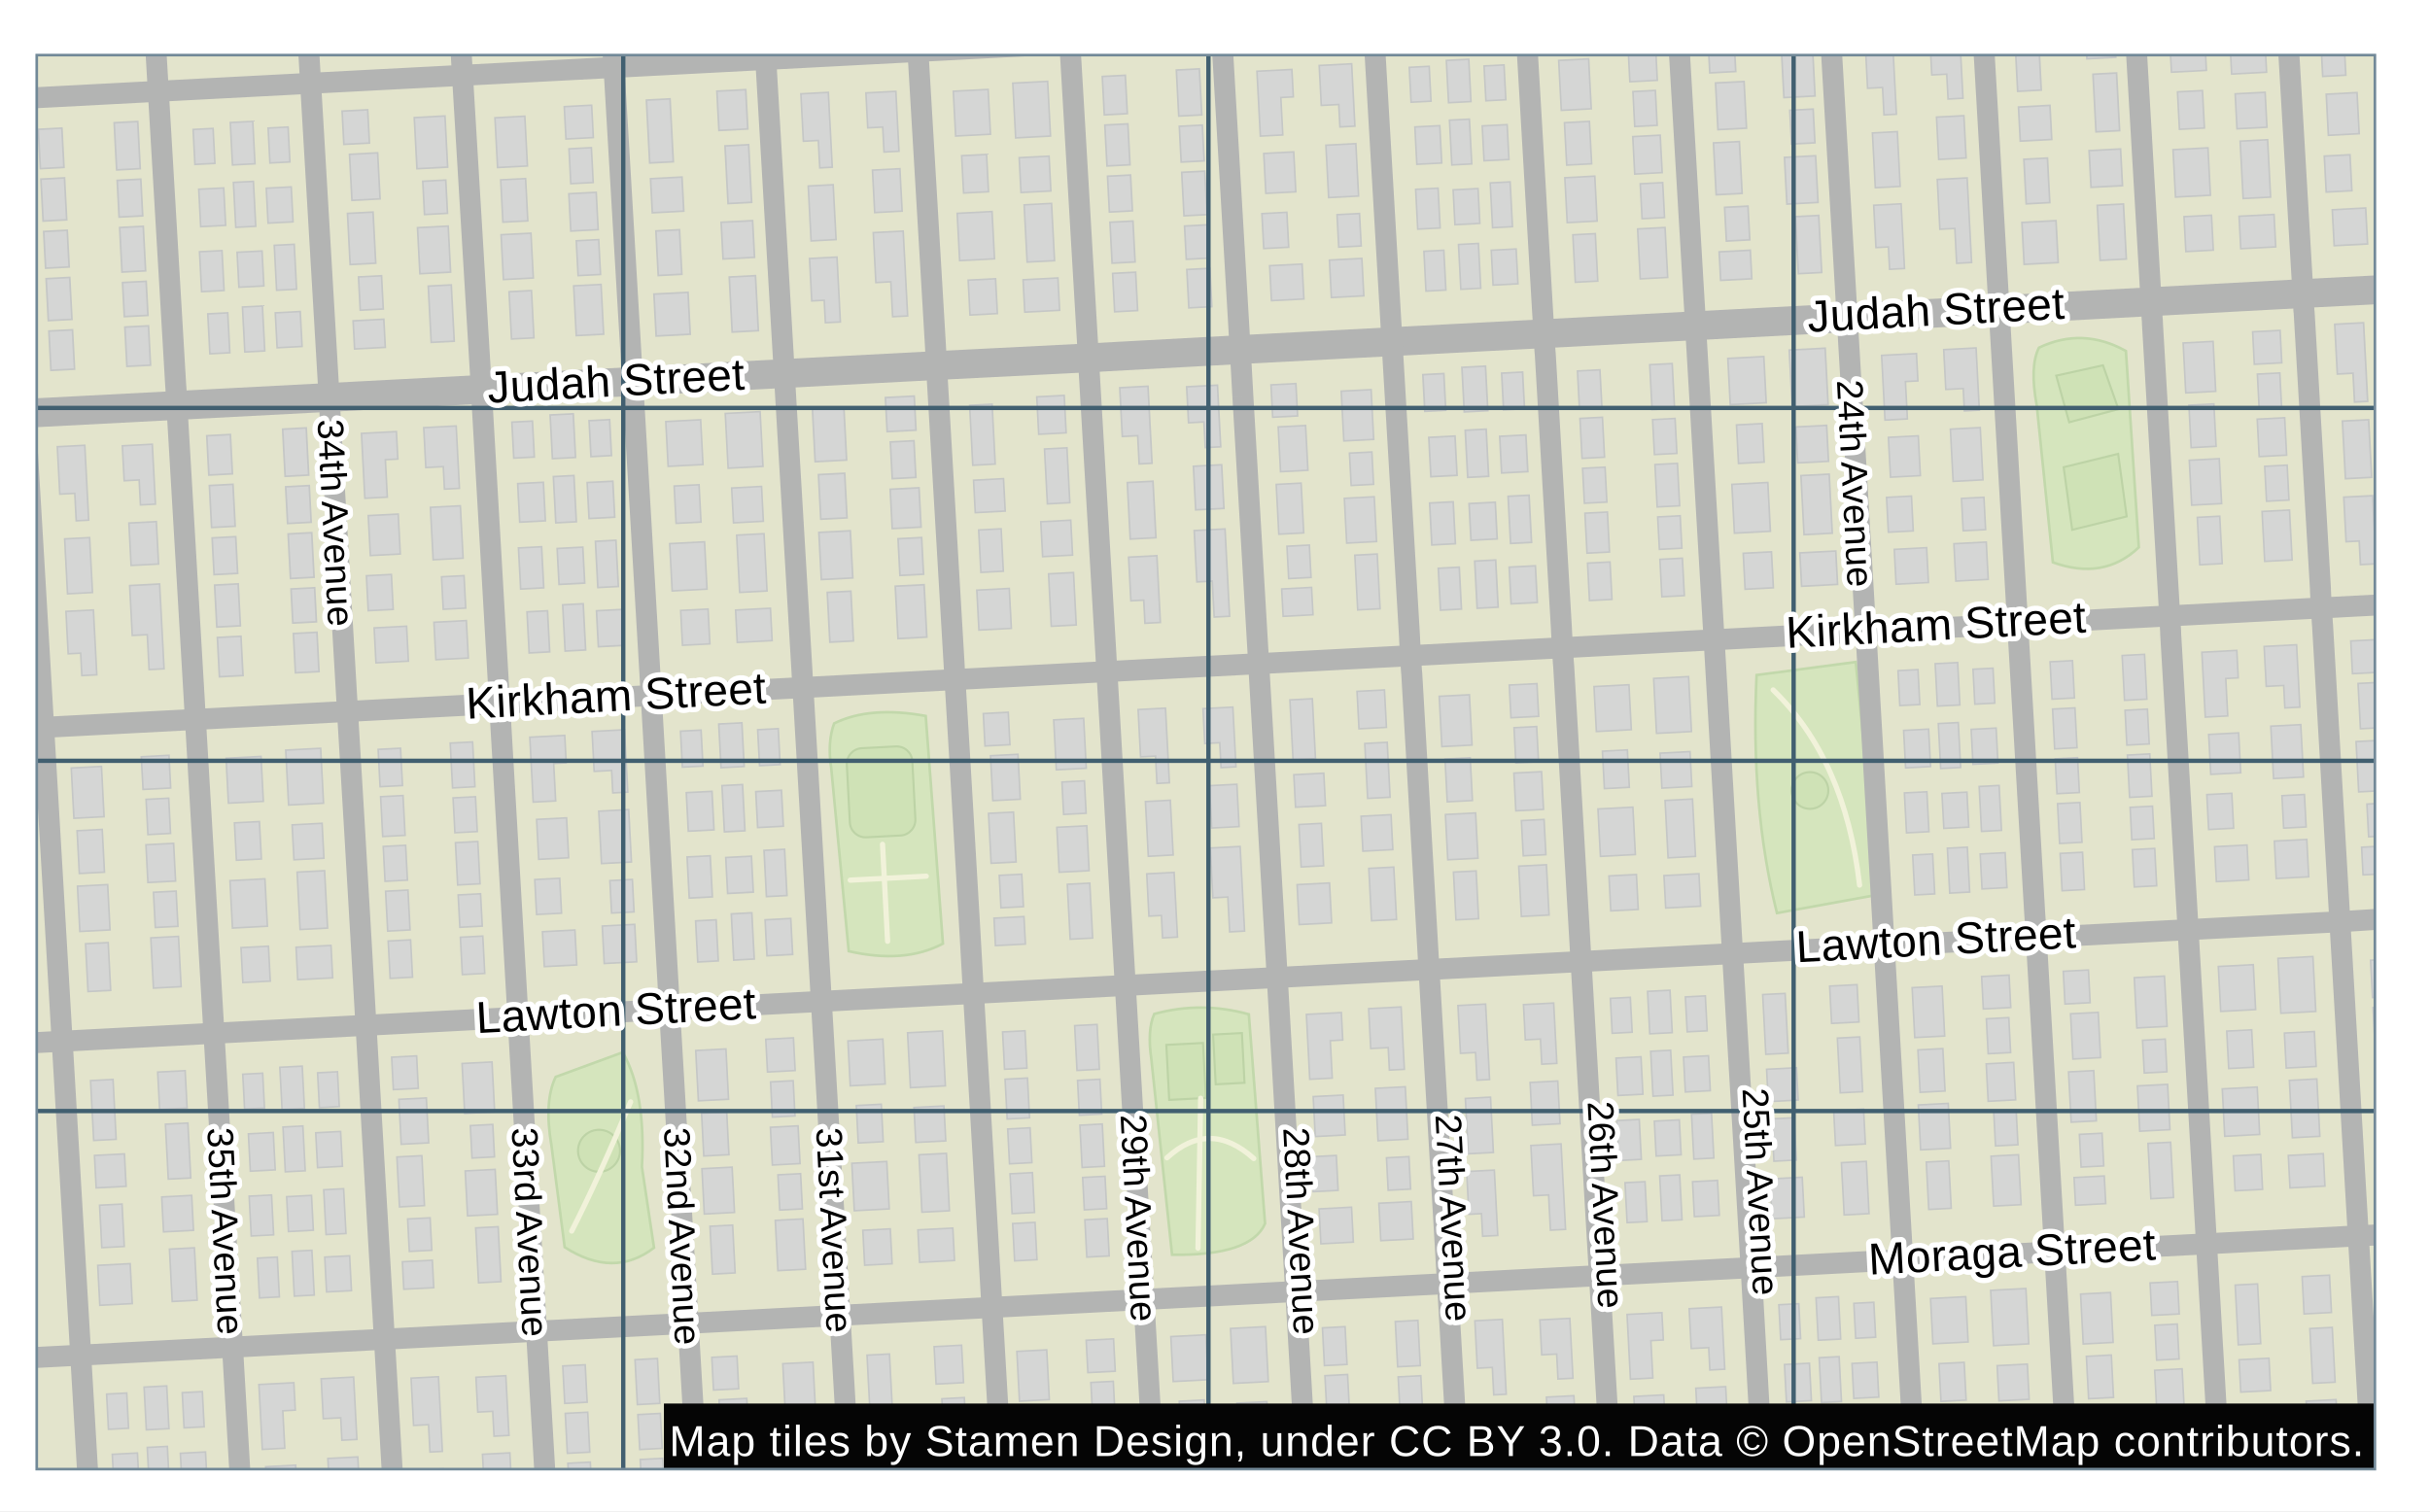
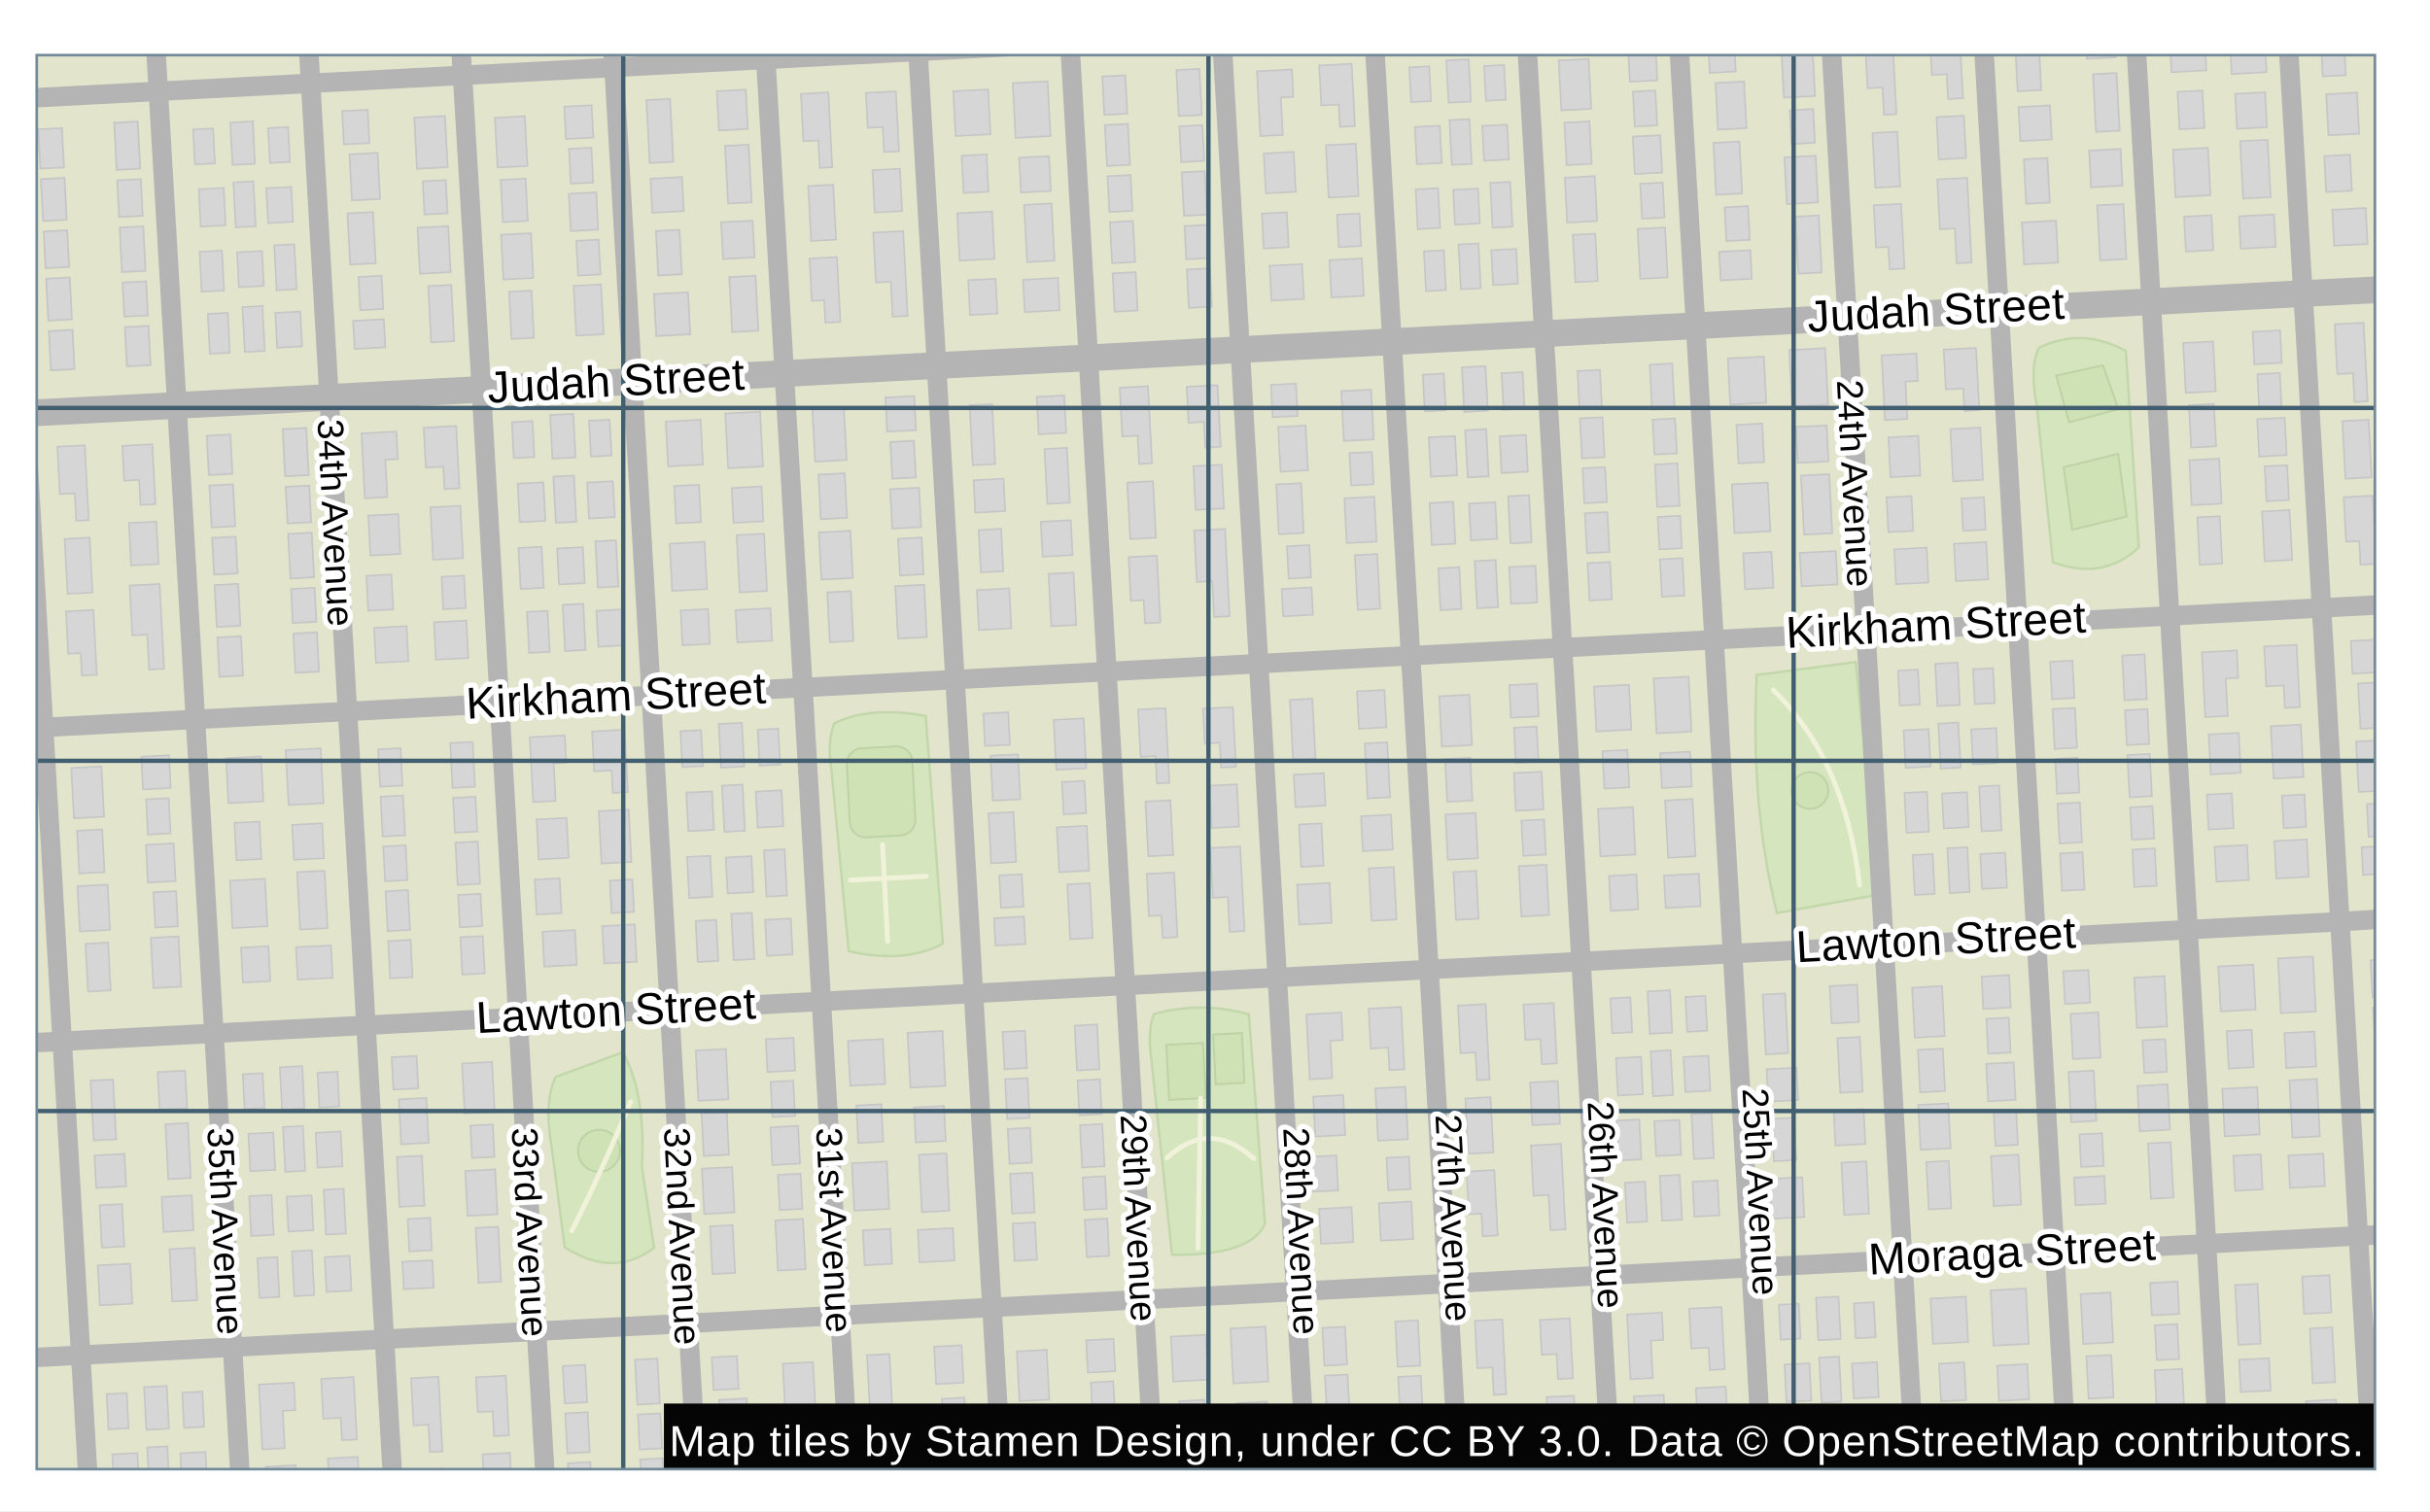
- <svg xmlns="http://www.w3.org/2000/svg" width="926" height="576" viewBox="0 0 926 576" role="img" aria-labelledby="title desc">
+ <svg xmlns="http://www.w3.org/2000/svg" width="1000" height="622.03" viewBox="0 0 926 576" role="img" aria-labelledby="title desc">
  <defs>
    <clipPath id="map-clip">
      <rect x="14" y="21" width="891" height="539" />
    </clipPath>
    <symbol id="houses-a" viewBox="0 0 42 100">
      <g class="building">
        <rect x="2" y="4" width="9" height="15" />
        <rect x="2" y="23" width="9" height="16" />
        <rect x="2" y="43" width="9" height="14" />
        <rect x="2" y="61" width="9" height="16" />
        <rect x="2" y="81" width="9" height="15" />
        <rect x="31" y="3" width="9" height="18" />
        <rect x="31" y="25" width="9" height="14" />
        <rect x="31" y="43" width="9" height="17" />
        <rect x="31" y="64" width="9" height="13" />
        <rect x="31" y="81" width="9" height="15" />
      </g>
    </symbol>
    <symbol id="houses-b" viewBox="0 0 42 100">
      <g class="building">
        <rect x="1" y="6" width="12" height="20" />
        <rect x="2" y="31" width="10" height="17" />
        <rect x="1" y="53" width="12" height="18" />
        <rect x="3" y="76" width="9" height="19" />
        <rect x="29" y="3" width="11" height="13" />
        <rect x="30" y="20" width="9" height="14" />
        <rect x="29" y="38" width="11" height="15" />
        <rect x="31" y="57" width="9" height="14" />
        <rect x="29" y="75" width="11" height="20" />
      </g>
    </symbol>
    <symbol id="houses-c" viewBox="0 0 42 100">
      <g class="building">
        <rect x="2" y="5" width="8" height="14" />
        <rect x="17" y="3" width="9" height="17" />
        <rect x="32" y="6" width="8" height="14" />
        <rect x="3" y="29" width="10" height="15" />
        <rect x="17" y="27" width="8" height="18" />
        <rect x="30" y="30" width="10" height="14" />
        <rect x="2" y="54" width="9" height="16" />
        <rect x="17" y="55" width="10" height="14" />
        <rect x="32" y="53" width="8" height="18" />
        <rect x="4" y="79" width="8" height="16" />
        <rect x="18" y="77" width="8" height="18" />
        <rect x="31" y="80" width="10" height="14" />
      </g>
    </symbol>
    <symbol id="houses-d" viewBox="0 0 42 100">
      <g class="building">
        <path d="M2 4H13V34H8V23H2ZM28 5H40V29H34V19H28Z" />
        <rect x="3" y="41" width="10" height="22" />
        <rect x="29" y="36" width="11" height="17" />
        <path d="M2 70H13V96H7V87H2ZM28 61H40V95H34V81H28Z" />
      </g>
    </symbol>
    <symbol id="houses-e" viewBox="0 0 42 100">
      <g class="building">
        <rect x="2" y="5" width="14" height="18" />
        <rect x="26" y="3" width="14" height="22" />
        <rect x="4" y="31" width="10" height="15" />
        <rect x="27" y="33" width="12" height="14" />
        <rect x="1" y="54" width="14" height="19" />
        <rect x="28" y="52" width="11" height="23" />
        <rect x="4" y="81" width="11" height="14" />
        <rect x="26" y="82" width="14" height="13" />
      </g>
    </symbol>
    <symbol id="houses-f" viewBox="0 0 42 100">
      <g class="building">
        <rect x="1" y="3" width="10" height="13" />
        <rect x="3" y="20" width="11" height="18" />
        <rect x="1" y="43" width="10" height="20" />
        <rect x="4" y="68" width="9" height="13" />
        <rect x="1" y="85" width="12" height="11" />
        <rect x="29" y="7" width="12" height="20" />
        <rect x="31" y="32" width="9" height="13" />
        <rect x="28" y="50" width="12" height="18" />
        <rect x="31" y="73" width="9" height="22" />
      </g>
    </symbol>
    <symbol id="houses-g" viewBox="0 0 42 100">
      <g class="building">
        <path d="M2 4H16V15H11V30H2ZM27 3H40V28H34V19H27Z" />
        <rect x="3" y="37" width="12" height="16" />
        <rect x="28" y="35" width="12" height="21" />
        <rect x="1" y="61" width="10" height="14" />
        <rect x="31" y="63" width="9" height="13" />
        <rect x="3" y="82" width="13" height="14" />
        <rect x="27" y="81" width="13" height="15" />
      </g>
    </symbol>
    <symbol id="houses-h" viewBox="0 0 42 100">
      <g class="building">
        <rect x="2" y="5" width="9" height="24" />
        <rect x="2" y="35" width="12" height="13" />
        <rect x="3" y="55" width="9" height="17" />
        <rect x="1" y="79" width="13" height="16" />
        <rect x="29" y="3" width="11" height="15" />
        <rect x="31" y="24" width="9" height="22" />
        <rect x="28" y="53" width="12" height="14" />
        <rect x="30" y="74" width="10" height="21" />
      </g>
    </symbol>
    <style>
      .building{fill:#d5d6d5;stroke:#c5c7c6;stroke-width:.65;vector-effect:non-scaling-stroke}
      .park{fill:#d5e5bd;stroke:#c2d8ab;stroke-width:1;vector-effect:non-scaling-stroke}
      .park-detail{fill:#cfe2b6;stroke:#bdd3a6;stroke-width:.8;vector-effect:non-scaling-stroke}
      .park-path{fill:none;stroke:#f1f2da;stroke-width:2;stroke-linecap:round;vector-effect:non-scaling-stroke}
      .road-casing{fill:none;stroke:#b3b4b3;stroke-linecap:butt;stroke-linejoin:round;vector-effect:non-scaling-stroke}
      /* #b3b4b3 is the exact dark road grey sampled from boundary-issue.png. */
      .grid{fill:none;stroke:#415f70;stroke-width:1.65;vector-effect:non-scaling-stroke}
      /* The centered 4 px white stroke leaves a 2 px halo outside each black glyph. */
      .street-label{fill:#000;stroke:#fff;stroke-width:4px;paint-order:stroke fill;stroke-linecap:round;stroke-linejoin:round;vector-effect:non-scaling-stroke;font-family:Arial,Helvetica,sans-serif;font-size:17px;font-weight:400;letter-spacing:.15px}
      .avenue-label{font-size:14px}
      .attribution{fill:#fff;font-family:Arial,Helvetica,sans-serif;font-size:16.5px;font-weight:400;letter-spacing:.38px}
    </style>
  </defs>
  <rect width="926" height="576" fill="#fff" />
  <g id="map" clip-path="url(#map-clip)">
    <rect x="14" y="21" width="891" height="539" fill="#e3e4cc" />
    <g id="varied-houses" transform="rotate(-3)">
      <g id="north-houses">
        <use href="#houses-a" x="10" y="46" width="42" height="100" />
        <use href="#houses-c" x="69" y="48" width="40" height="96" />
        <use href="#houses-f" x="127" y="46" width="41" height="98" />
        <use href="#houses-b" x="185" y="49" width="40" height="95" />
        <use href="#houses-h" x="242" y="46" width="42" height="100" />
        <use href="#houses-d" x="301" y="47" width="40" height="97" />
        <use href="#houses-e" x="359" y="49" width="40" height="95" />
        <use href="#houses-a" x="416" y="47" width="41" height="98" />
        <use href="#houses-g" x="475" y="46" width="40" height="100" />
        <use href="#houses-c" x="532" y="49" width="42" height="95" />
        <use href="#houses-b" x="591" y="47" width="40" height="98" />
        <use href="#houses-f" x="648" y="46" width="42" height="99" />
        <use href="#houses-d" x="707" y="49" width="40" height="95" />
        <use href="#houses-h" x="764" y="46" width="42" height="100" />
        <use href="#houses-e" x="823" y="48" width="40" height="97" />
        <use href="#houses-g" x="880" y="46" width="42" height="98" />
      </g>
      <g id="upper-middle-houses">
        <use href="#houses-d" x="11" y="167" width="40" height="96" />
        <use href="#houses-a" x="68" y="166" width="42" height="100" />
        <use href="#houses-g" x="127" y="168" width="40" height="96" />
        <use href="#houses-c" x="184" y="166" width="42" height="98" />
        <use href="#houses-e" x="243" y="169" width="40" height="95" />
        <use href="#houses-b" x="300" y="166" width="42" height="100" />
        <use href="#houses-h" x="359" y="168" width="40" height="97" />
        <use href="#houses-d" x="416" y="166" width="42" height="98" />
        <use href="#houses-f" x="475" y="169" width="40" height="95" />
        <use href="#houses-c" x="532" y="166" width="42" height="100" />
        <use href="#houses-a" x="591" y="168" width="40" height="97" />
        <use href="#houses-e" x="648" y="166" width="42" height="98" />
        <use href="#houses-g" x="707" y="169" width="40" height="95" />
        <use href="#houses-b" x="823" y="167" width="40" height="98" />
        <use href="#houses-d" x="880" y="166" width="42" height="100" />
      </g>
      <g id="central-houses">
        <use href="#houses-b" x="10" y="288" width="42" height="96" />
        <use href="#houses-e" x="69" y="286" width="40" height="100" />
        <use href="#houses-a" x="126" y="289" width="42" height="95" />
        <use href="#houses-g" x="185" y="286" width="40" height="98" />
        <use href="#houses-c" x="242" y="287" width="42" height="98" />
        <use href="#houses-f" x="359" y="286" width="40" height="100" />
        <use href="#houses-d" x="416" y="289" width="42" height="95" />
        <use href="#houses-h" x="475" y="286" width="40" height="98" />
        <use href="#houses-b" x="532" y="288" width="42" height="96" />
        <use href="#houses-e" x="591" y="286" width="40" height="100" />
        <use href="#houses-c" x="707" y="287" width="40" height="98" />
        <use href="#houses-a" x="764" y="289" width="42" height="95" />
        <use href="#houses-g" x="823" y="286" width="40" height="100" />
        <use href="#houses-f" x="880" y="288" width="42" height="96" />
      </g>
      <g id="lower-middle-houses">
        <use href="#houses-h" x="11" y="406" width="40" height="100" />
        <use href="#houses-c" x="68" y="409" width="42" height="95" />
        <use href="#houses-f" x="127" y="406" width="40" height="98" />
        <use href="#houses-b" x="242" y="408" width="42" height="96" />
        <use href="#houses-e" x="300" y="406" width="40" height="100" />
        <use href="#houses-a" x="359" y="409" width="40" height="95" />
        <use href="#houses-g" x="475" y="406" width="40" height="100" />
        <use href="#houses-d" x="532" y="408" width="42" height="96" />
        <use href="#houses-c" x="591" y="406" width="40" height="98" />
        <use href="#houses-h" x="648" y="409" width="42" height="95" />
        <use href="#houses-b" x="707" y="406" width="40" height="100" />
        <use href="#houses-f" x="764" y="408" width="42" height="96" />
        <use href="#houses-e" x="823" y="406" width="40" height="98" />
        <use href="#houses-a" x="880" y="409" width="42" height="95" />
      </g>
      <g id="south-houses">
        <use href="#houses-c" x="10" y="528" width="42" height="96" />
        <use href="#houses-g" x="69" y="526" width="40" height="100" />
        <use href="#houses-d" x="126" y="529" width="42" height="95" />
        <use href="#houses-a" x="185" y="526" width="40" height="98" />
        <use href="#houses-f" x="242" y="528" width="42" height="96" />
        <use href="#houses-h" x="301" y="526" width="40" height="100" />
        <use href="#houses-b" x="358" y="529" width="42" height="95" />
        <use href="#houses-e" x="417" y="526" width="40" height="98" />
        <use href="#houses-a" x="474" y="528" width="42" height="96" />
        <use href="#houses-d" x="533" y="526" width="40" height="100" />
        <use href="#houses-g" x="590" y="529" width="42" height="95" />
        <use href="#houses-c" x="649" y="526" width="40" height="98" />
        <use href="#houses-e" x="706" y="528" width="42" height="96" />
        <use href="#houses-b" x="765" y="526" width="40" height="100" />
        <use href="#houses-h" x="822" y="529" width="42" height="95" />
        <use href="#houses-f" x="881" y="526" width="40" height="98" />
      </g>
    </g>
    <g id="varied-parks" transform="rotate(-3)">
      <g id="community-park">
        <path class="park" d="M419 409Q437 405 455 411L457 491Q451 503 421 501L417 426Q416 415 419 409Z" />
        <path class="park-detail" d="M423 421H437V442H423ZM441 418H452V437H441Z" />
        <path class="park-path" d="M421 464Q438 450 454 466M431 499L435 442" />
      </g>
      <g id="school-park">
        <path class="park" d="M303 292Q317 286 338 291L340 378Q325 385 304 379L301 309Q300 299 303 292Z" />
        <rect class="park-detail" x="307" y="302" width="25" height="34" rx="6" />
        <path class="park-path" d="M306 352H335M319 339V376" />
      </g>
      <g id="pocket-park">
        <path class="park" d="M190 421L216 413Q224 429 221 457L224 488Q208 499 190 486L187 447Q185 430 190 421Z" />
        <circle class="park-detail" cx="205" cy="450" r="8" />
        <path class="park-path" d="M193 480Q204 461 218 432" />
      </g>
      <g id="garden-park">
        <path class="park" d="M769 173Q786 166 802 176L803 251Q789 263 770 255L767 195Q765 180 769 173Z" />
        <path class="park-detail" d="M775 184L793 181L798 198L779 202ZM776 219L797 215L799 239L778 243Z" />
      </g>
      <g id="linear-park">
        <path class="park" d="M655 292L693 289L697 378L658 383Q650 342 655 292Z" />
        <path class="park-path" d="M661 298Q687 326 690 374" />
        <circle class="park-detail" cx="673" cy="337" r="7" />
      </g>
    </g>
    <g id="uniform-major-road">
      <path id="uniform-major-road-casing" class="road-casing" d="M14 157.32L67.41 154.53L125.4 151.49L183.44 148.43L241.04 145.42L298.88 142.38L356.9 139.33L414.74 136.41L472.57 133.26L530.45 130.23L588.34 127.19L646.12 124.16L703.9 121.12L761.85 118.09L819.54 115L877.42 111.9L905 110.5" stroke-width="11" />
    </g>
    <path id="residential-road-casing" class="road-casing" d="M523.4 10.51L523.75 16.46L523.81 17.39L529.98 122.21L530.06 123.52L530.24 126.61L530.4 129.32L530.45 130.23M689.91 -116.45L690.14 -112.41L696.48 -4.73L696.85 1.41L697.17 6.91L699.7 49.85L701.07 73.14L703.44 113.31L703.5 114.39L703.84 120.22L703.9 121.12M111.65 -82.44L111.76 -80.63L117.99 25.41L118.36 31.75L118.74 38.24L125.03 144.82L125.34 150.58L125.4 151.49M458.55 -104.31L458.84 -99.93L465.17 7.13L465.55 13.54L465.9 19.58L472.19 126.48L472.51 132.36L472.57 133.26M227.03 -92.17L227.33 -87.17L233.97 25.69L239.39 117.47L240.69 139.14L240.99 144.51L241.04 145.42M400.75 -101.28L401.08 -96.57L402.63 -70.06L405.58 -19.77L407.31 10.1L407.69 16.58L408.04 22.51L413.22 110.42L414.36 129.56L414.69 135.4L414.74 136.41M284.86 -95.2L285.13 -90.63L285.18 -89.76L291.47 16.8L291.81 22.66L292.13 28.07L298.5 135.95L298.82 141.48L298.88 142.38M574.34 -110.38L574.58 -106.37L580.4 -7.72L580.47 -6.46L580.6 -4.29L580.96 1.93L581.29 7.47L581.63 13.26L587.87 119.24L587.95 120.47L588.29 126.28L588.34 127.19M342.87 -98.24L343.1 -94.39L349.38 12.22L349.46 13.58L349.82 19.61L350.14 25.2L356.47 131.81L356.53 132.91L356.81 138.43L356.9 139.33M754.75 -1.63L755.07 3.87L755.6 12.97L756.18 21.87L761.35 110.5L761.43 111.57L761.75 117.18L761.85 118.09M169.28 -89.14L169.58 -84.07L172.54 -34.66L175.86 22.37L176.23 28.72M863.63 -125.56L863.91 -120.82L863.92 -120.54L870.19 -14.03L870.55 -7.71L870.95 -0.91L877.16 104.63L877.2 105.25L877.42 108.97M53.37 -83.05L53.62 -78.81L53.68 -77.8L59.95 28.39L60.33 34.8M2.5 37.83L2.18 31.54L-0.67 -15.78M956.47 467.86L950.74 468.36L903.64 470.83L898.67 471.08L893.5 471.35L846.74 473.81L840.84 474.12L833.87 474.48L788.38 476.86L782.97 477.15L776.5 477.49L730.32 479.9L725.05 480.18L719 480.49L672.81 482.91L667.28 483.2L661.15 483.52L614.53 485.97L609.5 486.23L603.58 486.54L556.98 488.98L551.6 489.27L545.55 489.58L499.16 492.01L493.74 492.29L487.54 492.62L464.8 493.81L441.13 495.05L435.86 495.32L429.41 495.66L384.13 498.04L378 498.36L371.64 498.69L320.06 501.39L267.89 504.13L262.21 504.42L256.04 504.74L209.46 507.18L204.44 507.44L198.41 507.76L151.27 510.23L146.48 510.49L140.43 510.8L93.62 513.25L88.6 513.51L82.76 513.82L35.83 516.29L30.76 516.55L24.42 516.88L12.11 517.52L6.02 517.84M2.5 37.83L2.89 43.96L2.98 45.52L9.16 150.43L9.2 151.3L9.32 153.42L9.51 156.65L9.57 157.57M632.09 -113.41L632.38 -109.24L637.7 -18.34L638.69 -1.61L639.05 4.44L639.36 9.76L645.65 115.93L645.75 117.43L646.07 123.25L646.12 124.16M356.9 139.33L356.92 140.24L357.24 145.78L363.57 253.02L363.91 259.04L364.26 264.77L365.91 292.14L369.27 349.26L370.57 371.97L370.96 378.68L371.3 384.4L373.51 421.61L375.49 455.29L377.62 491.78L378 498.36L378.34 504.01L382.51 574.79L384.57 609.92L385.06 618.09L385.48 625.21L391.73 731.43L391.94 735L392.11 737.82L392.42 743.15L398.74 850.57L399.14 857.24L399.49 863.21L405.8 970.42L406.19 976.93M1006.56 344.99L1001.12 345.27L988.62 345.87L968.6 346.85L954.4 347.52L949.17 347.76L943.19 348.12L920.49 349.48L897.49 350.97L891.66 351.34L885.11 351.68L833.83 354.37L781.9 357.1L775.91 357.41L769.48 357.75L723.55 360.17L718 360.46L712.04 360.77L665.54 363.21L660.22 363.49L654.16 363.81L608.06 366.23L602.49 366.52L596.27 366.85L550.17 369.27L544.54 369.56L538.08 369.9L491.89 372.33L486.72 372.6L480.48 372.93L476.75 373.12L449.46 374.55L434.06 375.36L428.82 375.64L422.64 375.96L376.88 378.37L370.96 378.68L364.13 379.04L318.23 381.44L313 381.71L307.33 382.01L260.57 384.47L255.15 384.75L249.21 385.07L202.99 387.49L197.39 387.78L190.91 388.12L144.22 390.57L139.46 390.82L133.05 391.16L86.4 393.61L81.53 393.87L75.59 394.18L29.03 396.63L23.69 396.91L17.32 397.24L5.27 397.87L-1.04 398.2M-30.53 39.56L-22.21 39.13M-22.21 39.13L-20.14 39.02M847.87 593.86L848.31 601.22L854.54 706.8L854.78 710.81L854.91 713.57L855.26 719.47L861.55 826.53L861.92 832.97L862.27 838.82L868.57 946.07L868.96 952.71L869.31 958.56L875.62 1066.09L875.99 1072.39L876.33 1078.08L882.67 1185.93L883.03 1192.18L883.35 1197.58L888.58 1286.59L888.81 1290.47L889.6 1304.09L889.67 1305.19L889.89 1308.81L889.99 1310.65L890.05 1311.69L890.11 1312.71L890.27 1315.5L890.41 1318.27L896.68 1424.43L897.09 1431.38L897.4 1436.61L897.43 1437.26L903.75 1544.76L904.11 1550.93M805.78 -122.53L806.05 -118.03L806.15 -116.29L811.5 -25.21L811.61 -23.31L811.92 -18.03L812.35 -10.64L812.7 -4.67L813.07 1.55L819.3 107.55L819.33 108.23L819.54 111.73M790.03 596.89L790.46 604.12L790.52 605.2L796.72 710.05L796.93 713.58L797.09 716.61L797.4 721.99L803.7 828.8L804.12 836L804.47 841.91L811.18 955.74M16.64 277.26L-1.4 278.21L-2.12 278.25L-8.09 278.56M928.34 -10.74L928.73 -4.17L930.1 19.16L932.64 62.45L934.93 101.29L935.02 102.64L935.19 105.83M-8.09 278.56L-16.42 279M-16.42 279L-22.56 279.32L-23.63 279.38L-41.09 280.29M-9.37 398.64L-15.72 398.97L-34.03 399.94L-91.93 402.98L-145.25 405.78L-149.87 406.02L-155.44 406.31L-202.65 408.79L-207.7 409.05L-213.36 409.35L-260.89 411.85L-265.47 412.08L-271.12 412.38L-318.42 414.86L-323.41 415.12L-329.02 415.42L-334.63 415.71L-344.18 416.21L-376.17 417.9L-381.25 418.17L-386.89 418.46L-439.17 421.21L-497.01 424.24L-554.8 427.28L-612.69 430.31L-670.63 433.35L-723.36 436.14L-728.34 436.5M-1.04 398.2L-9.37 398.64M-26.97 519.57L-32.26 519.85L-77.47 522.22L-80.1 522.36L-84.88 522.61L-89.99 522.88L-91.31 522.95L-134.39 525.19L-142.81 525.63L-148.71 525.94L-200.63 528.66L-258.41 531.69L-316.35 534.73L-374.2 537.75L-432.1 540.79L-489.96 543.82L-547.76 546.85L-605.63 549.88L-663.56 552.91L-712.79 555.49L-717.22 555.69M6.02 517.84L-2.31 518.28M-55.21 40.86L-38.05 39.96L-37.04 39.9L-30.53 39.56M2.5 37.83L8.42 37.53L54.38 35.11L60.33 34.8M877.42 108.97L877.54 111.1L877.58 111.9L877.63 112.91L877.81 115.9M819.95 118.63L820.12 121.49L820.19 122.07L820.25 123.7L826.46 228.77L826.81 234.76L827.15 240.47L827.2 241.99L833.83 354.37L834.22 361.53L840.41 466.89L840.84 474.12L841.2 480.37L841.26 481.34L846.64 572.84L846.75 574.81L847.39 585.66L847.87 593.86M-48.14 160.59L-48.08 161.51L-47.91 164.53L-47.76 167.01L-47.69 168.26L-41.53 272.75L-41.09 280.29L-40.63 287.97L-34.45 392.81L-34.03 399.94L-33.59 407.33L-27.39 512.51L-27.32 513.61L-26.97 519.57L-26.66 524.84L-26.53 526.92L-20.42 630.69L-20.37 631.47L-19.91 639.3L-19.48 646.49L-19.38 648.2L-13.28 751.73L-13.21 752.81L-12.84 759.04L-12.52 764.43L-12.42 766.3L-6.23 871.14L-6.17 872.18L-5.8 878.48L-5.46 884.22L-5.36 885.93L-5.11 890.21L-4.18 905.94L0.84 991.01L0.91 992.13L1.26 998.12L1.58 1003.54L1.7 1005.61L7.88 1110.33L7.96 1111.78L8.32 1117.88L8.65 1123.4L8.74 1124.93L14.95 1230.27L15.38 1237.55L15.83 1245.17L18.63 1292.72L21.99 1349.64L22.06 1350.73L22.25 1353.06M68.48 172.64L74.03 266.71L74.08 267.65L74.47 274.23L74.82 280.16L74.92 281.93L81.07 386.05L81.15 387.36L81.53 393.87L81.89 399.87L82 401.75L88.19 506.47L88.22 507.08L88.6 513.51L88.96 519.6L89.05 521.23L95.12 623.84L95.18 624.99L95.23 625.68L95.67 633.25L96.1 640.48L96.19 641.97L102.74 752.99L109.42 866.2L109.79 872.41L110.11 877.84L110.14 878.33L116.49 985.71L116.86 992.07L117.18 997.45L117.22 998.13L123.49 1104.35L123.53 1105.09L123.93 1111.83L124.27 1117.51L124.37 1119.1L130.54 1223.78L130.59 1224.53L131 1231.5L131.34 1237.41L131.46 1239.32L137.59 1343.14L137.67 1344.44L137.99 1350.03L138.05 1351.05L138.11 1352.05L138.43 1357.29L144.76 1464.44L145.13 1470.79L145.46 1476.33L151.74 1582.84L151.81 1583.98L152.18 1590.15M125.94 160.7L132.04 264.62L132.43 271.19L132.78 277.19L135.17 317L137.6 358.5L139.07 384.12L139.46 390.82L139.81 396.76L146.09 503.82L146.48 510.49L146.85 516.58L153.09 622.01L153.59 630.4M60.33 34.8L60.7 41.01L66.96 147.02L67.03 147.78L67.35 153.62L67.41 154.53M176.23 28.72L170.02 29.05L124.15 31.45L118.36 31.75L111.77 32.1L66.17 34.49L60.33 34.8M176.23 28.72L176.6 34.8L183.07 142.16L183.38 147.5L183.44 148.43M183.44 148.43L183.48 149.31L183.78 154.75L190.01 262.03L190.34 268.15L190.7 273.8L197.01 381.21L197.39 387.78L197.72 393.51L204.06 500.96L204.44 507.44L204.79 513.28L211 618.14L211.04 618.88L211.08 619.52L211.5 627.18L211.95 634.22L212.03 635.56L218.23 740.58L218.44 744.06L218.56 746.92L218.86 752.08L225.22 859.86L225.59 866.34L225.9 871.58L225.93 872.07L232.26 979.5L232.65 986.02L232.99 991.8L239.32 1099.27L239.7 1105.76L240.03 1111.25L246.36 1218.72L246.76 1225.45L247.1 1231.17L253.39 1337.91L253.42 1338.45L253.74 1343.97L253.8 1345L253.86 1346L254.17 1351.26L254.24 1352.33L260.46 1458.06L260.86 1464.72L261.19 1470.41L267.44 1576.46L267.89 1584.08L268.25 1589.96L268.33 1591.56L270.42 1627.03L270.53 1628.85L270.92 1635.6M241.04 145.42L241.1 146.32L241.45 151.73L247.8 259.11L248.1 265.12L248.51 271.42L254.76 378.13L255.15 384.75L255.51 390.9L261.82 497.75L262.21 504.42L262.57 510.43L268.76 615.35L268.79 616.01L269.27 624.16L269.68 631.02L269.71 631.47L269.78 632.68L275.93 737L276.17 741.13L276.33 743.89L276.69 749.98L282.98 856.67L283.37 863.31L283.73 869.33L290.04 976.28L290.44 982.99L290.8 989.14L297.11 1096.12L297.49 1102.72L297.85 1108.69L304.15 1215.55L304.56 1222.42L304.89 1228.24L310.15 1319.36L310.2 1320.17L311.07 1335.43L311.39 1340.95L311.45 1341.98L311.51 1342.97L311.86 1348.24L318.27 1455.14L318.67 1461.69L319.02 1467.66L325.28 1573.77L325.33 1574.73L325.71 1581.12M298.88 142.38L298.93 143.29L299.25 148.82L305.61 255.85L305.94 262.08L306.3 267.56L312.62 375.26L313 381.71L313.35 387.76L320.06 501.39L324.44 575.69L325.66 596.37L326.63 612.83L327.12 621.13L327.52 627.89L327.55 628.35L333.82 734.08L334.06 738.08L334.19 740.85L334.54 746.88L340.83 853.49L341.23 860.27L341.59 866.28L347.91 973.49L348.29 979.96L348.63 985.67L354.98 1093.25L355.36 1099.7L355.7 1105.42L362.02 1212.59L362.42 1219.4L362.77 1225.32L369.05 1331.76L369.09 1332.39L369.41 1337.91L369.47 1338.94L369.53 1339.94L369.84 1345.2L369.91 1346.45L376.15 1452.09L376.53 1458.66L376.86 1464.17L383.18 1571.27L383.19 1572.08L383.59 1574.71L384.04 1576.53L384.61 1577.99L385.26 1579.49L385.75 1580.83L386.16 1582.32L386.43 1584.26L386.46 1585.09L386.22 1587.23L385.25 1591.32L384.21 1595.2L383.14 1599.64L382.2 1603.79L381.44 1607.58L380.62 1611.91L379.9 1616L379.22 1620.21L378.64 1624.51L378.06 1629.18L377.59 1633.92L376.61 1649.93M414.74 136.41L414.79 137.2L414.92 139.3L415.12 142.74L416.32 163.12L421.45 249.9L421.78 256.01L422.14 261.7L428.43 369.04L428.82 375.64L429.17 381.55L431.25 416.92L435.48 488.72L435.86 495.32L436.23 501.48L442.4 606.38L442.44 607.02L442.91 615.06L443.31 621.8L443.34 622.31L443.42 623.59L449.6 728.07L449.83 732.04L449.96 734.79L450.32 740.96L456.61 847.81L456.98 854.21L457.35 860.32L463.64 967.32L464.03 973.9L464.38 979.86L470.67 1086.87L471.07 1093.63L471.46 1100.16L477.71 1206.35L478.12 1213.36L478.51 1219.25L484.74 1325.77L484.77 1326.33L485.1 1331.85L485.16 1332.88L485.21 1333.89L485.52 1339.14L485.59 1340.22L486.01 1347.47L486.37 1353.51L491.8 1445.8L492.2 1452.59M473.62 151.15L479.29 246.95L479.64 252.97L479.98 258.71L486.33 365.98L486.72 372.6L487.05 378.36L489.05 412.84L493.35 485.71L493.74 492.29L494.1 498.41L500.33 603.93L500.8 612.03L501.23 619.25L507.72 728.96L507.87 731.75L508.44 741.45L510.28 772.73L513.59 828.79L514.57 845.45L514.91 851.18L515.21 856.23L520.52 946.32L521.57 964.14L521.97 970.87L522.3 976.62L528.61 1084.05L528.77 1086.82M530.45 130.23L530.5 131.13L530.83 136.65L530.88 137.51L537.12 242.59L537.18 244.05L537.5 249.93L537.86 255.63L537.98 256.85L544.15 362.65L544.17 362.99L544.54 369.56L544.9 375.42L544.95 376.32L551.21 482.75L551.6 489.27L551.94 495.03L558.11 599.95L558.16 600.67L558.65 609L559.08 616.21L559.15 617.39L565.55 725.76L565.7 728.73M588.34 127.19L588.4 128.09L588.73 133.67L588.86 135.05L595 239.33L595.07 240.9L595.4 246.9L595.75 252.6L595.87 253.86L602.1 359.85L602.49 366.52L602.85 372.64L609.13 479.89L609.5 486.23L609.83 491.86L615.15 582.03L615.19 582.71L615.44 586.14L616.05 596.96L616.09 597.73L616.56 605.97L616.99 613.27L617.05 614.29L623.49 722.85L623.62 725.69M646.12 124.16L646.16 125.06L646.5 130.63L646.58 131.92L652.85 238.06L653.2 243.86L653.54 249.74L659.83 356.86L660.22 363.49L660.57 369.52L666.9 476.71L667.28 483.2L667.63 489.19L672.79 579.38L673.81 594.81L674.34 602.94L674.78 610.22L681.06 716.23L681.26 719.62L681.4 722.66M703.9 121.12L703.95 122.03L704.28 127.59L704.34 128.45L710.63 234.95L710.98 240.84L711.36 246.64L717.63 354.12L718 360.46L718.35 366.48L724.67 473.41L725.05 480.18L725.42 486.15L730.47 572.1L731.35 586.67L731.63 591.56L732.1 599.92L732.53 607.13L738.8 713.49L739.01 716.77L739.15 719.63L739.43 725.28L739.72 729.28L741.44 758.59L746.19 839.04L752.85 952.21L753.24 958.77L753.59 964.79L759.99 1072.74L760.29 1078.46L760.65 1083.91L762.03 1107.24L767.04 1192L767.4 1198.19L767.72 1203.67L774.08 1311.39L774.47 1316.71L774.49 1317.73L774.54 1318.72L774.75 1324.1L781.02 1430.41L781.43 1437.43L781.78 1443.29L788.47 1556.93L795.43 1675.12M761.85 118.09L761.86 118.99L762.19 124.54L768.35 229.16L768.51 231.53L768.87 237.79L769.22 243.86L775.38 348.4L775.48 349.77L775.52 350.46L775.91 357.41L776.31 363.75L776.35 364.26L782.36 466.73L782.56 470.17L782.97 477.15L783.34 483.35L788.62 572.99L789.41 586.49L789.47 587.46L789.54 588.59L790.03 596.89M-2.31 518.28L-8.46 518.6M472.57 133.26L472.62 134.17L473 139.89L473.62 151.15M125.4 151.49L125.45 152.39L125.77 157.8L125.94 160.7M67.41 154.53L67.46 155.43L67.78 160.85L67.89 162.71L68.48 172.64M-8.46 518.6L-22.12 519.31L-26.97 519.57M884.61 231.72L879.1 232.01L832.72 234.45L826.81 234.76L821.18 235.05L774.67 237.49L768.87 237.79L763.25 238.09L737.46 239.44L716.89 240.53L710.98 240.84L705.43 241.12L658.8 243.57L653.2 243.86L647.35 244.17L601.37 246.59L595.4 246.9L589.61 247.2L543.4 249.63L537.5 249.93L531.74 250.24L485.63 252.66L479.64 252.97L474.31 253.25L427.53 255.7L421.78 256.01L416.26 256.29L369.75 258.73L363.91 259.04L358.21 259.34L311.65 261.79L305.94 262.08L300.33 262.38L254.5 264.78L248.1 265.12L243 265.39L196.04 267.86L190.34 268.15M884.61 231.72L884.99 237.67L885.07 238.6L891.26 344.47L891.66 351.34L892.07 358.22L898.34 465.17L898.67 471.08L899.02 476.74L904.27 566.47L905.34 583.94L905.71 590.9L906.12 597.03L912.4 704.1L912.61 707.74L912.73 710.54L913.06 716.11L919.36 823.42L919.75 829.95L920.11 836.07L926.39 943.19L926.78 949.69L927.12 955.45L933.41 1062.57L933.81 1069.36L934.17 1075.43L940.85 1189.16L941.14 1194.25L947.41 1301.47L947.47 1302.51L947.72 1305.91M79.96 1350.04L79.8 1347.3L79.77 1346.84L78.68 1328.41L73.55 1241.36L73.14 1234.52L72.7 1227.13L66.51 1122.25L66.08 1114.86L65.61 1107.01L59.44 1002.55L59 995.1L58.57 987.76L52.4 883.11L51.95 875.45L51.51 868.17L45.33 763.37L45.23 761.83L44.89 756.02L44.5 749.35L44.45 748.54L38.33 644.88L38.26 643.6L37.82 636.28L37.35 628.19L37.32 627.65L31.2 524.04L31.11 522.61L30.76 516.55L30.38 510.16L30.34 509.51L24.15 404.56L24.04 402.71L23.69 396.91L23.31 390.49L23.26 389.61L17.09 284.96L16.64 277.26L16.21 269.98L14.12 234.44L11.83 195.8L10.01 165.14L9.94 163.89L9.62 158.48L9.57 157.57M-20.14 39.02L-15.66 38.78L-14.45 38.72L-6.34 38.29L2.5 37.83M935.19 105.83L935.32 108.08L935.36 108.8L935.43 109.88L935.59 112.5M935.59 112.5L935.76 115.63L935.83 116.22L937.9 151.33L940.03 187.29L942.05 222.32L942.42 228.69M877.81 115.9L877.96 118.45L878.04 119.12L884.25 224.41L884.27 225.47L884.61 231.72M819.54 111.73L819.69 114.14L819.73 115L819.79 115.95L819.95 118.63M190.34 268.15L184.72 268.45L137.62 270.92L132.43 271.19L126.41 271.5L97.11 273.04L79.98 273.94L74.47 274.23L68.73 274.53L21.55 277.01L16.64 277.26M523.4 10.51L519.69 10.7L517.04 10.84L470.92 13.26L465.55 13.54L459.22 13.88L413.37 16.28L407.69 16.58L401.39 16.91L356.95 19.24L354.69 19.36L349.82 19.61L344.23 19.91L341.86 20.03L296.69 22.4L291.81 22.66L286.41 22.94L233.97 25.69L181.38 28.45L176.23 28.72M942.42 228.69L936.65 228.98L913.58 230.2M913.58 230.2L890.51 231.42L884.61 231.72" stroke-width="8" />
  </g>
  <g id="geohash-grid" class="grid" aria-hidden="true">
    <path d="M237.5 21V560M460.5 21V560M683.5 21V560" />
    <path d="M14 155.5H905M14 290H905M14 423.5H905" />
  </g>
  <g id="street-names" class="street-label" clip-path="url(#map-clip)" aria-label="Street names">
    <g id="east-west-street-names">
      <text x="235" y="151" text-anchor="middle" transform="rotate(-3 235 151)">Judah Street</text>
      <text x="738" y="124" text-anchor="middle" transform="rotate(-3 738 124)">Judah Street</text>
      <text x="235" y="271" text-anchor="middle" transform="rotate(-3 235 271)">Kirkham Street</text>
      <text x="738" y="244" text-anchor="middle" transform="rotate(-3 738 244)">Kirkham Street</text>
      <text x="235" y="391" text-anchor="middle" transform="rotate(-3 235 391)">Lawton Street</text>
      <text x="738" y="364" text-anchor="middle" transform="rotate(-3 738 364)">Lawton Street</text>
      <text x="767" y="483" text-anchor="middle" transform="rotate(-3 767 483)">Moraga Street</text>
    </g>
    <g id="avenue-names" class="avenue-label">
      <text x="121" y="160" transform="rotate(87 121 160)">34th Avenue</text>
      <text x="79" y="430" transform="rotate(87 79 430)">35th Avenue</text>
      <text x="195" y="430" transform="rotate(87 195 430)">33rd Avenue</text>
      <text x="253" y="430" transform="rotate(87 253 430)">32nd Avenue</text>
      <text x="311" y="430" transform="rotate(87 311 430)">31st Avenue</text>
      <text x="427" y="425" transform="rotate(87 427 425)">29th Avenue</text>
      <text x="489" y="430" transform="rotate(87 489 430)">28th Avenue</text>
      <text x="547" y="425" transform="rotate(87 547 425)">27th Avenue</text>
      <text x="605" y="420" transform="rotate(87 605 420)">26th Avenue</text>
      <text x="664" y="415" transform="rotate(87 664 415)">25th Avenue</text>
      <text x="700" y="145" transform="rotate(87 700 145)">24th Avenue</text>
    </g>
  </g>
  <g id="map-attribution">
    <rect x="253" y="535" width="652" height="25" fill="#050505" />
    <text class="attribution" x="255" y="555">Map tiles by Stamen Design, under CC BY 3.0. Data © OpenStreetMap contributors.</text>
  </g>
  <rect x="14" y="21" width="891" height="539" fill="none" stroke="#728998" stroke-width="1" />
</svg>
